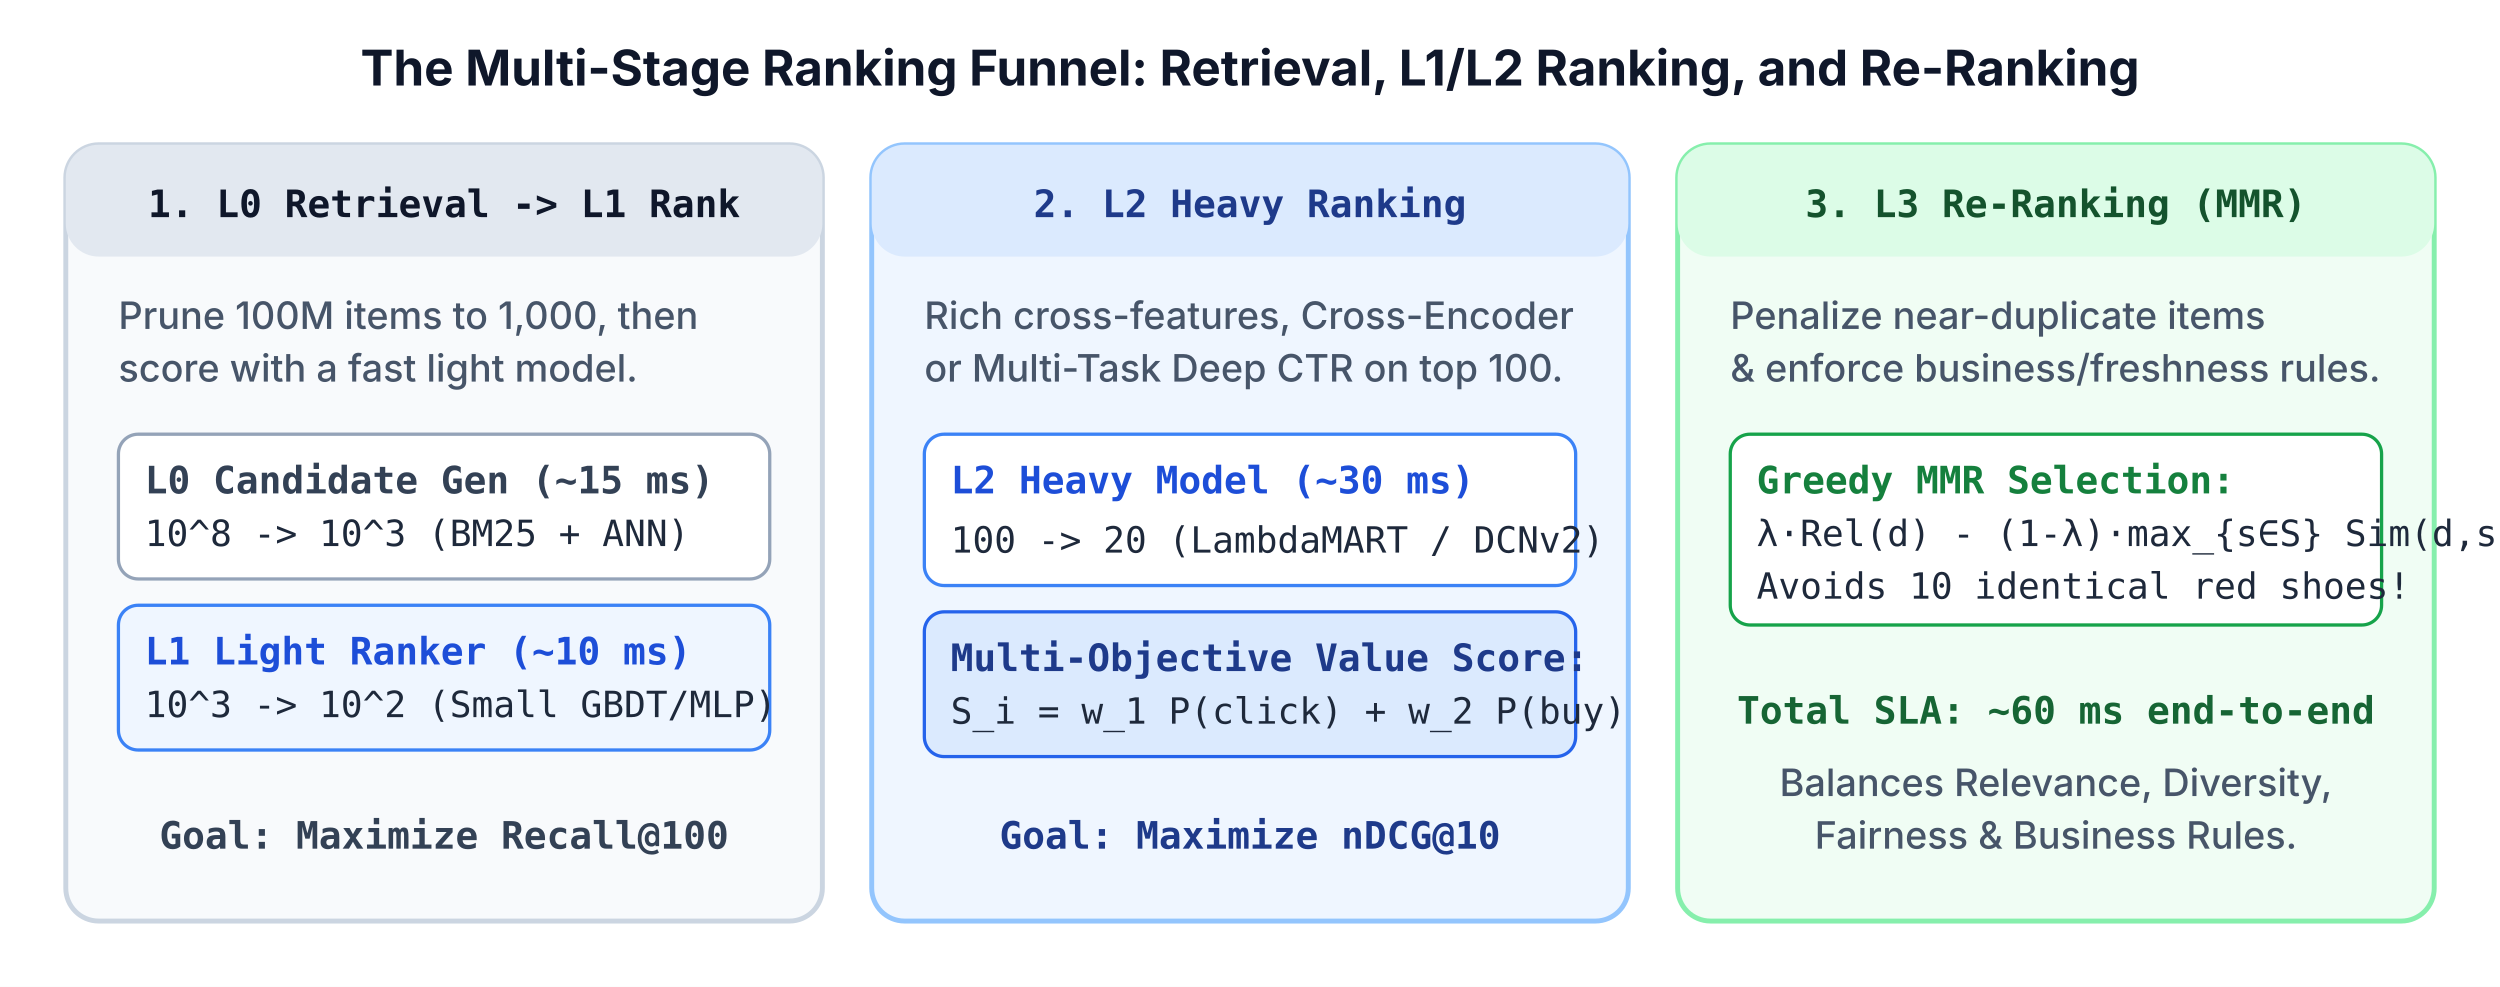
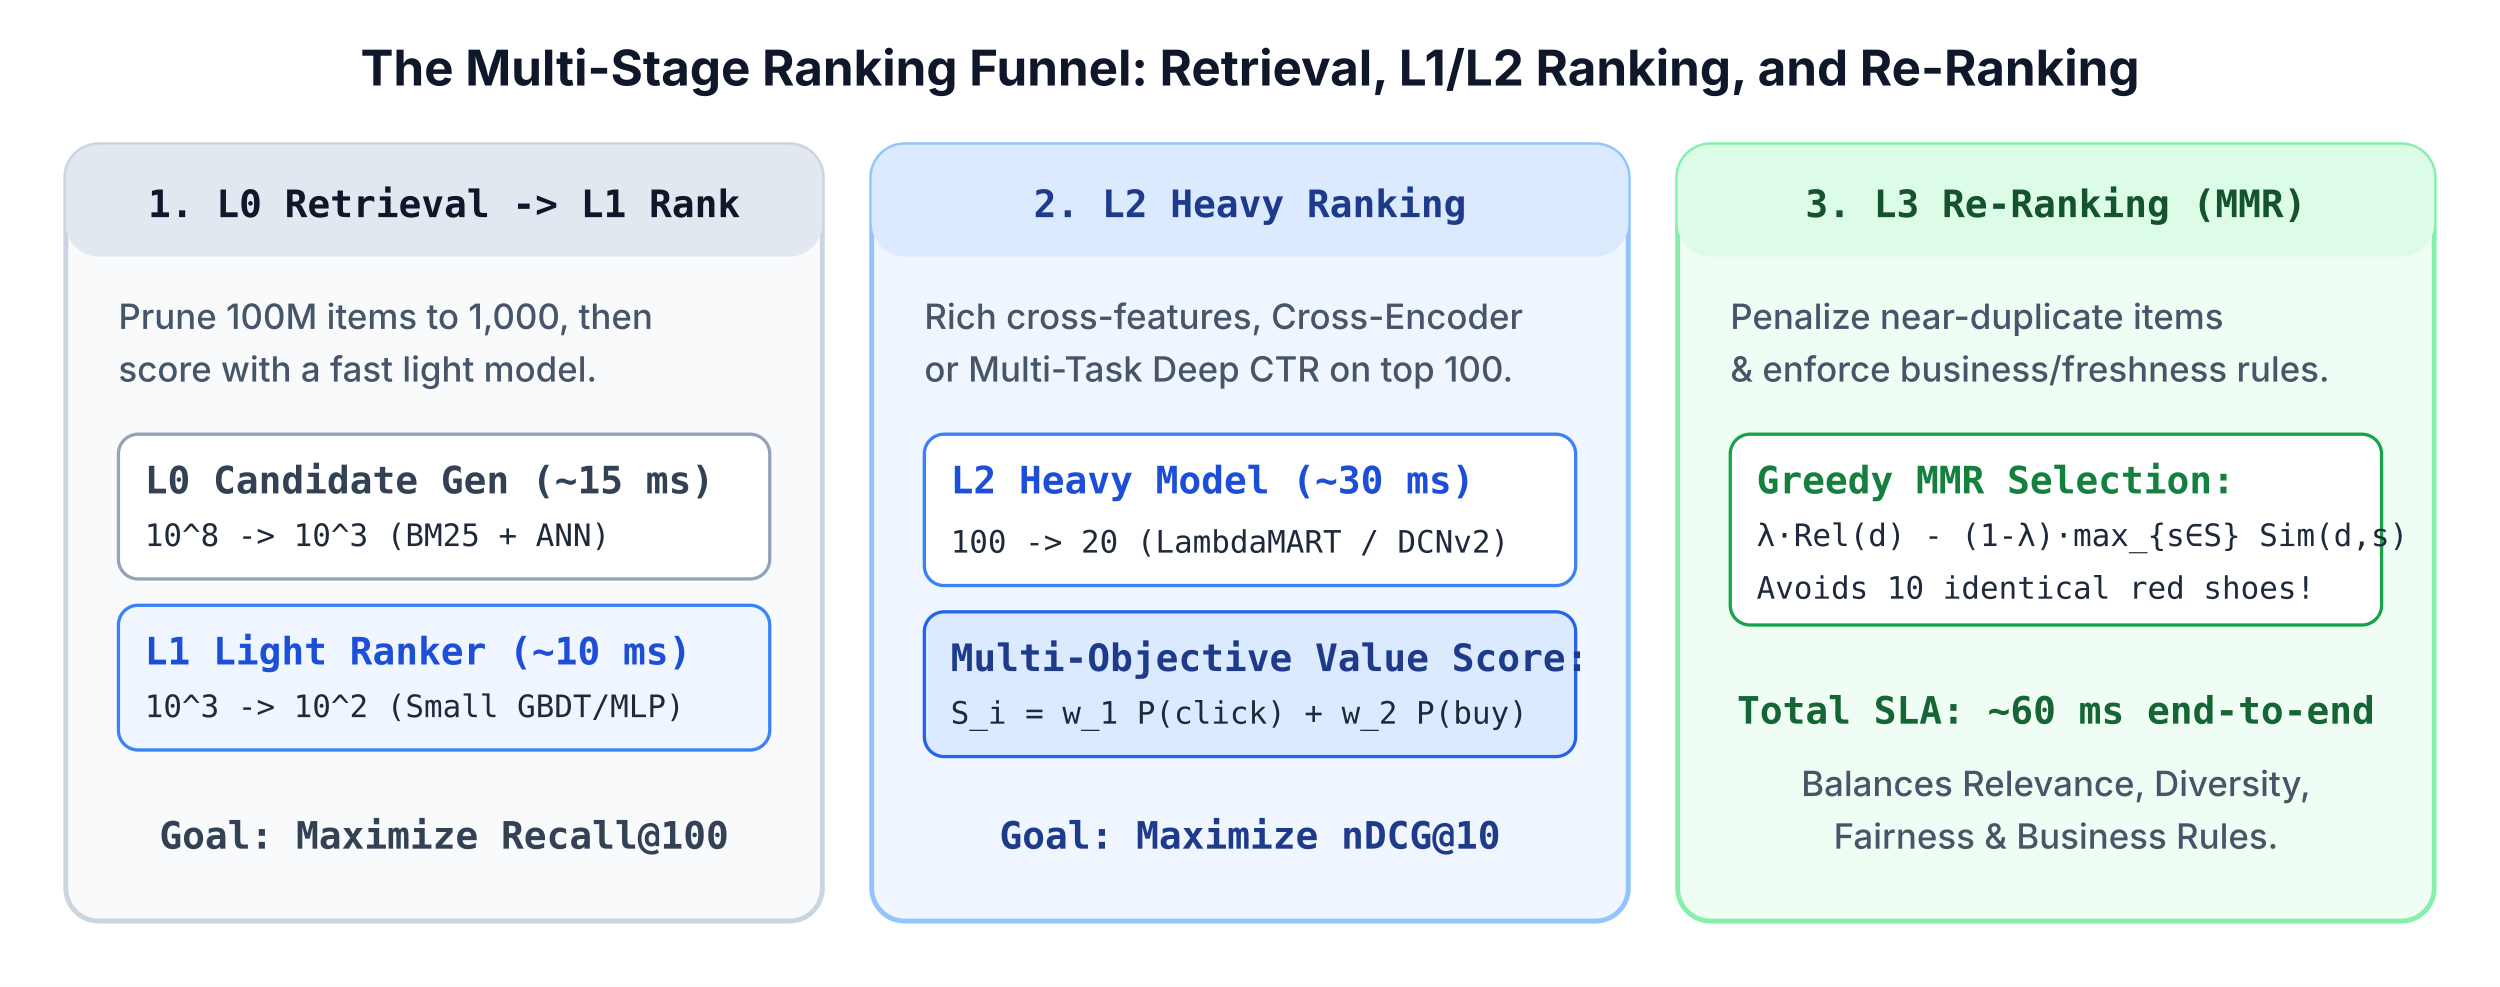
<svg xmlns="http://www.w3.org/2000/svg" viewBox="0 0 760 300" width="760" height="300">
  <rect width="760" height="300" fill="#ffffff" />
  <style>
    .title { font-family: 'Inter', -apple-system, sans-serif; font-size: 15px; font-weight: 700; fill: #0f172a; }
-     .sub { font-family: 'Inter', -apple-system, sans-serif; font-size: 11.5px; font-weight: 500; fill: #475569; }
-     .mono { font-family: 'JetBrains Mono', monospace; font-size: 11px; fill: #1e293b; }
+     .sub { font-family: 'Inter', -apple-system, sans-serif; font-size: 10.6px; font-weight: 500; fill: #475569; }
+     .mono { font-family: 'JetBrains Mono', 'Consolas', monospace; font-size: 9.4px; fill: #1e293b; }
    .mono-bold { font-family: 'JetBrains Mono', monospace; font-size: 11.5px; font-weight: 700; }
    .card { rx: 10; ry: 10; stroke-width: 1.5; }
  </style>
  <text x="380" y="26" text-anchor="middle" class="title">The Multi-Stage Ranking Funnel: Retrieval, L1/L2 Ranking, and Re-Ranking</text>
  <g transform="translate(20, 44)">
    <rect width="230" height="236" class="card" fill="#f8fafc" stroke="#cbd5e1" />
    <rect width="230" height="34" rx="10" ry="10" fill="#e2e8f0" />
    <text x="115" y="22" text-anchor="middle" class="mono-bold" fill="#0f172a">1. L0 Retrieval -&gt; L1 Rank</text>
    <text x="16" y="56" class="sub">Prune 100M items to 1,000, then</text>
    <text x="16" y="72" class="sub">score with a fast light model.</text>
    <rect x="16" y="88" width="198" height="44" rx="6" fill="#fff" stroke="#94a3b8" />
    <text x="24" y="106" class="mono-bold" fill="#334155">L0 Candidate Gen (~15 ms)</text>
    <text x="24" y="122" class="mono">10^8 -&gt; 10^3 (BM25 + ANN)</text>
    <rect x="16" y="140" width="198" height="44" rx="6" fill="#eff6ff" stroke="#3b82f6" />
    <text x="24" y="158" class="mono-bold" fill="#1d4ed8">L1 Light Ranker (~10 ms)</text>
    <text x="24" y="174" class="mono">10^3 -&gt; 10^2 (Small GBDT/MLP)</text>
    <text x="115" y="214" text-anchor="middle" class="mono-bold" fill="#334155">Goal: Maximize Recall@100</text>
  </g>
  <g transform="translate(265, 44)">
    <rect width="230" height="236" class="card" fill="#eff6ff" stroke="#93c5fd" />
    <rect width="230" height="34" rx="10" ry="10" fill="#dbeafe" />
    <text x="115" y="22" text-anchor="middle" class="mono-bold" fill="#1e3a8a">2. L2 Heavy Ranking</text>
    <text x="16" y="56" class="sub">Rich cross-features, Cross-Encoder</text>
    <text x="16" y="72" class="sub">or Multi-Task Deep CTR on top 100.</text>
    <rect x="16" y="88" width="198" height="46" rx="6" fill="#fff" stroke="#3b82f6" />
    <text x="24" y="106" class="mono-bold" fill="#1d4ed8">L2 Heavy Model (~30 ms)</text>
    <text x="24" y="124" class="mono">100 -&gt; 20 (LambdaMART / DCNv2)</text>
    <rect x="16" y="142" width="198" height="44" rx="6" fill="#dbeafe" stroke="#2563eb" />
    <text x="24" y="160" class="mono-bold" fill="#1e3a8a">Multi-Objective Value Score:</text>
    <text x="24" y="176" class="mono">S_i = w_1 P(click) + w_2 P(buy)</text>
    <text x="115" y="214" text-anchor="middle" class="mono-bold" fill="#1e3a8a">Goal: Maximize nDCG@10</text>
  </g>
  <g transform="translate(510, 44)">
    <rect width="230" height="236" class="card" fill="#f0fdf4" stroke="#86efac" />
    <rect width="230" height="34" rx="10" ry="10" fill="#dcfce7" />
    <text x="115" y="22" text-anchor="middle" class="mono-bold" fill="#14532d">3. L3 Re-Ranking (MMR)</text>
    <text x="16" y="56" class="sub">Penalize near-duplicate items</text>
    <text x="16" y="72" class="sub">&amp; enforce business/freshness rules.</text>
    <rect x="16" y="88" width="198" height="58" rx="6" fill="#fff" stroke="#16a34a" />
    <text x="24" y="106" class="mono-bold" fill="#15803d">Greedy MMR Selection:</text>
    <text x="24" y="122" class="mono">λ·Rel(d) - (1-λ)·max_{s∈S} Sim(d,s)</text>
    <text x="24" y="138" class="mono">Avoids 10 identical red shoes!</text>
    <text x="115" y="176" text-anchor="middle" class="mono-bold" fill="#166534">Total SLA: ~60 ms end-to-end</text>
    <text x="115" y="198" text-anchor="middle" class="sub" fill="#14532d">Balances Relevance, Diversity,</text>
    <text x="115" y="214" text-anchor="middle" class="sub" fill="#14532d">Fairness &amp; Business Rules.</text>
  </g>
</svg>
